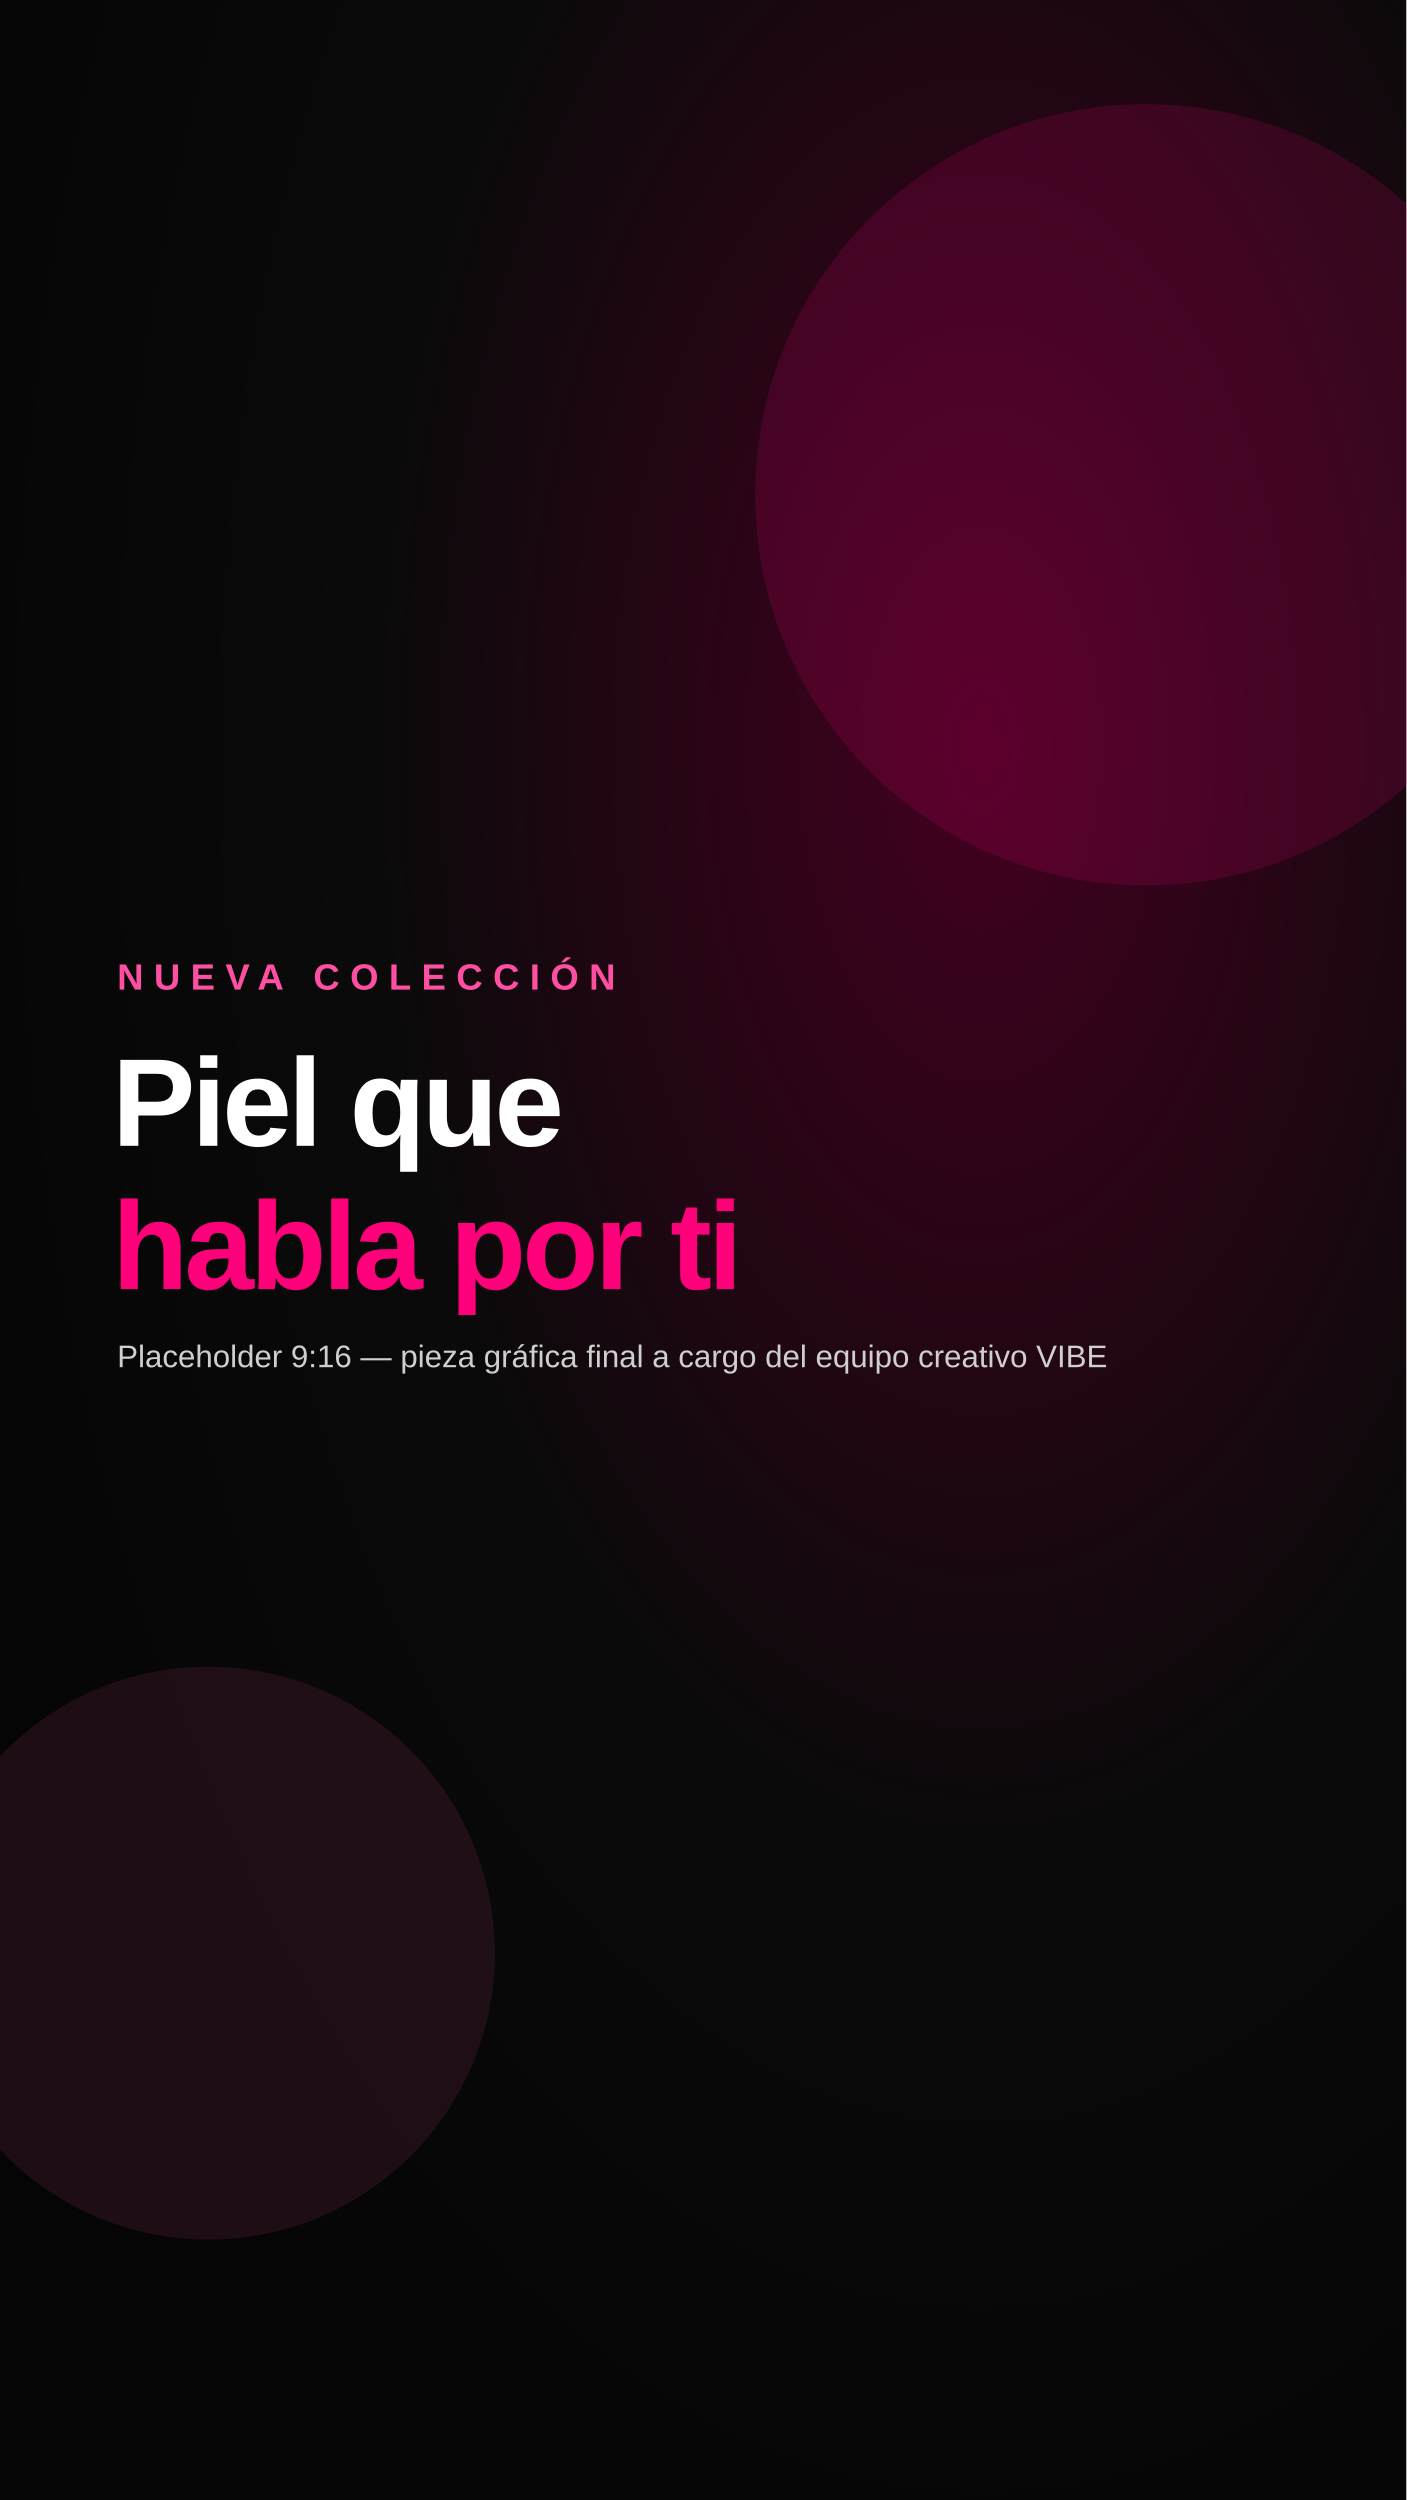
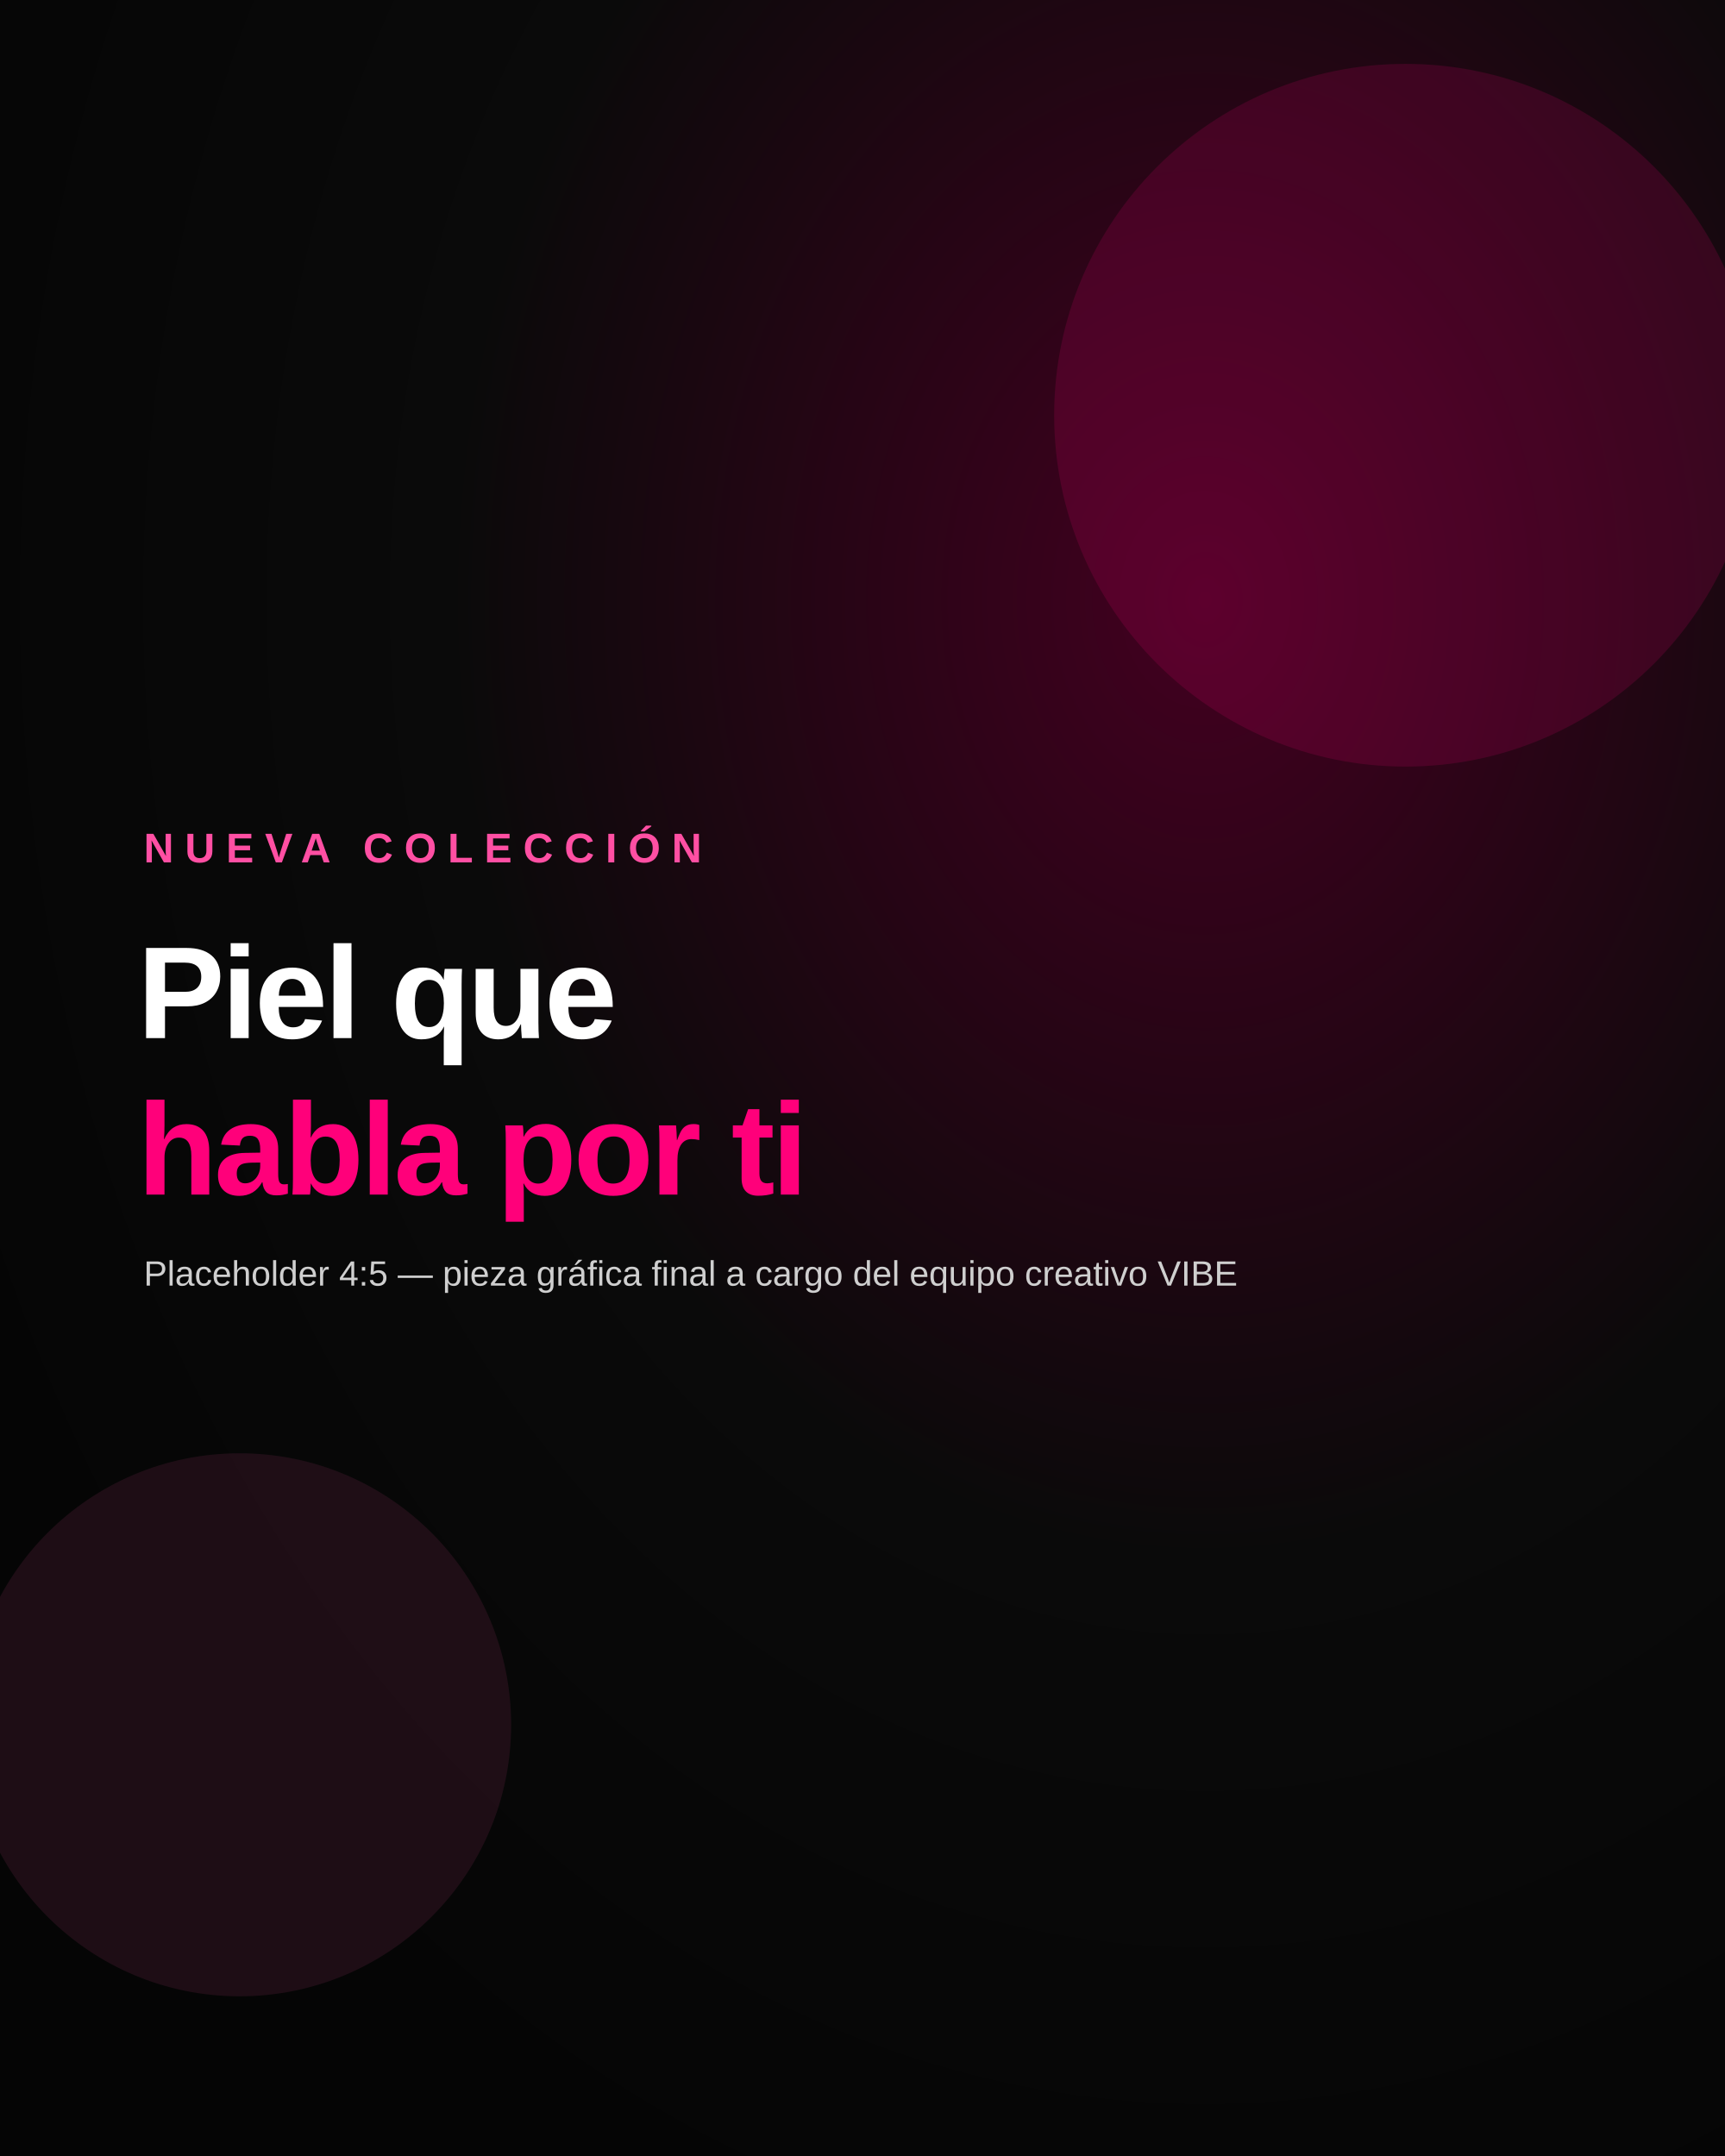
- <svg xmlns="http://www.w3.org/2000/svg" viewBox="0 0 1080 1920">
+ <svg xmlns="http://www.w3.org/2000/svg" viewBox="0 0 1080 1350">
  <defs>
-     <radialGradient id="g1" cx="70%" cy="30%" r="80%">
+     <radialGradient id="g1" cx="70%" cy="28%" r="80%">
      <stop offset="0%" stop-color="#430020" />
      <stop offset="55%" stop-color="#0a0a0a" />
      <stop offset="100%" stop-color="#050505" />
    </radialGradient>
  </defs>
-   <rect width="1080" height="1920" fill="url(#g1)" />
-   <circle cx="880" cy="380" r="300" fill="#FF007A" opacity=".14" />
-   <circle cx="160" cy="1500" r="220" fill="#FF4FA3" opacity=".10" />
-   <text x="90" y="760" font-family="Arial,Helvetica,sans-serif" font-size="28" letter-spacing="8" fill="#FF4FA3" font-weight="700">NUEVA COLECCIÓN</text>
-   <text x="86" y="880" font-family="Arial,Helvetica,sans-serif" font-size="96" letter-spacing="-3" fill="#ffffff" font-weight="800">Piel que</text>
-   <text x="86" y="990" font-family="Arial,Helvetica,sans-serif" font-size="96" letter-spacing="-3" fill="#FF007A" font-weight="800">habla por ti</text>
-   <text x="90" y="1050" font-family="Arial,Helvetica,sans-serif" font-size="24" fill="#cfcfcf">Placeholder 9:16 — pieza gráfica final a cargo del equipo creativo VIBE</text>
+   <rect width="1080" height="1350" fill="url(#g1)" />
+   <circle cx="880" cy="260" r="220" fill="#FF007A" opacity=".14" />
+   <circle cx="150" cy="1080" r="170" fill="#FF4FA3" opacity=".10" />
+   <text x="90" y="540" font-family="Arial,Helvetica,sans-serif" font-size="26" letter-spacing="7" fill="#FF4FA3" font-weight="700">NUEVA COLECCIÓN</text>
+   <text x="86" y="650" font-family="Arial,Helvetica,sans-serif" font-size="82" letter-spacing="-2" fill="#ffffff" font-weight="800">Piel que</text>
+   <text x="86" y="748" font-family="Arial,Helvetica,sans-serif" font-size="82" letter-spacing="-2" fill="#FF007A" font-weight="800">habla por ti</text>
+   <text x="90" y="805" font-family="Arial,Helvetica,sans-serif" font-size="22" fill="#cfcfcf">Placeholder 4:5 — pieza gráfica final a cargo del equipo creativo VIBE</text>
</svg>
